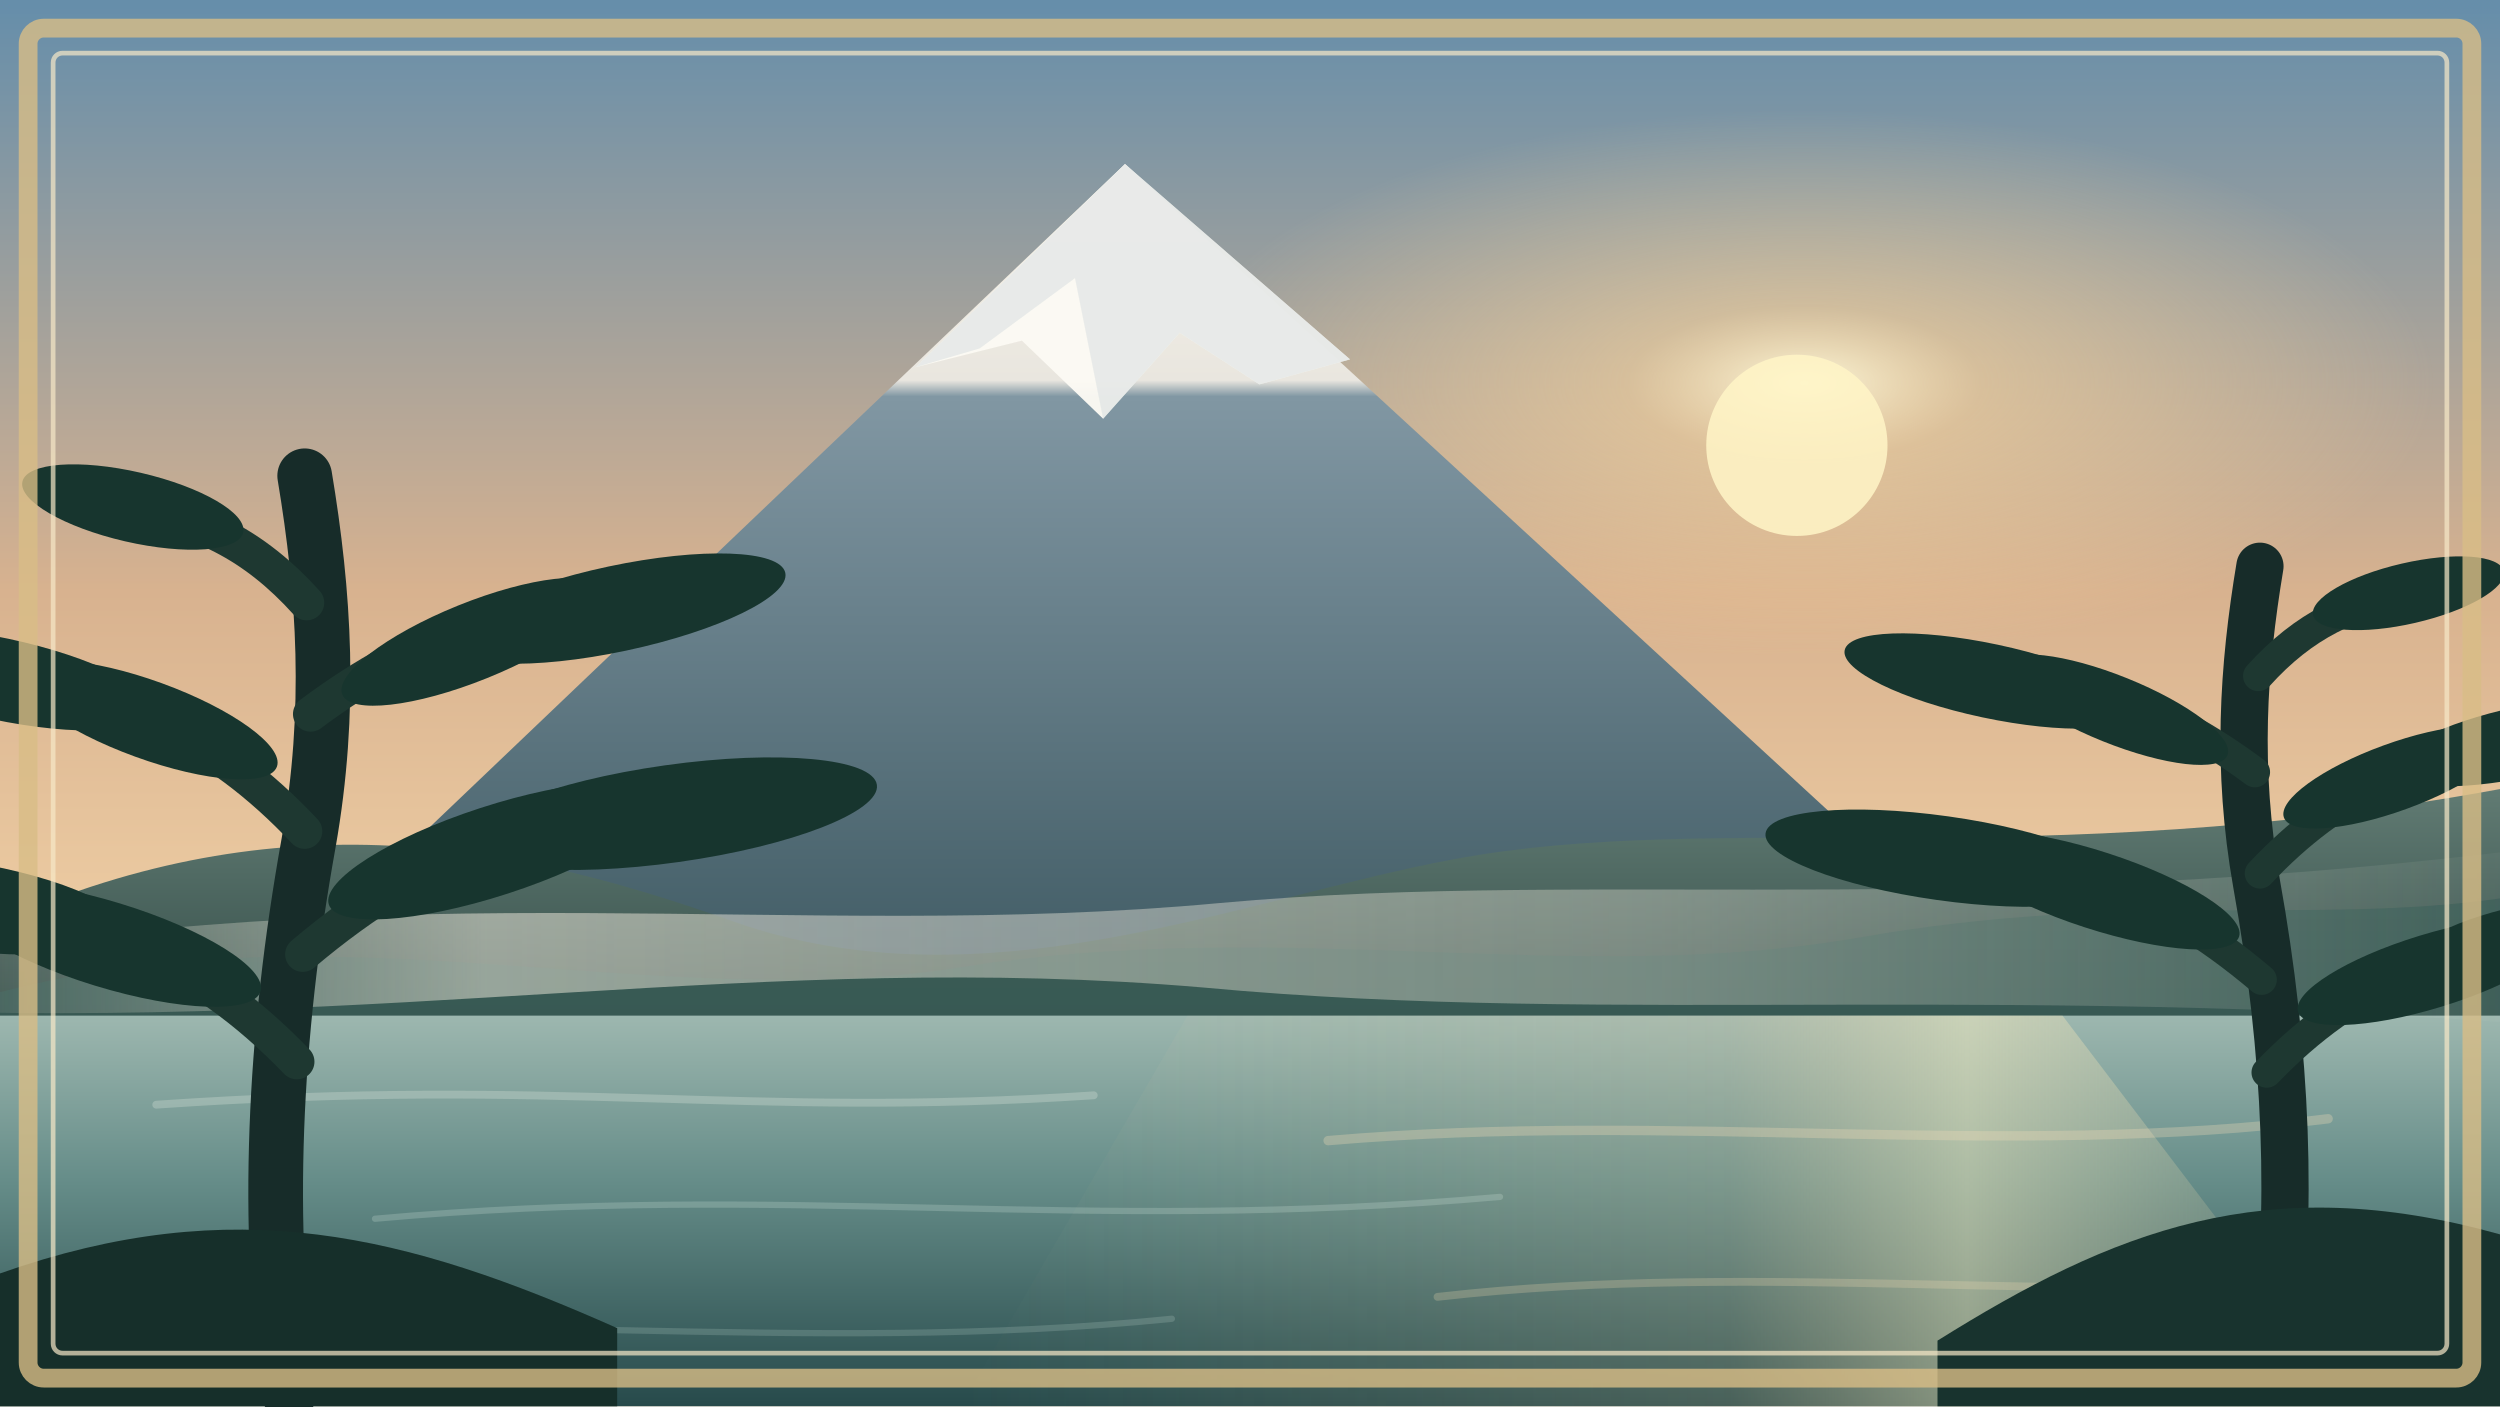
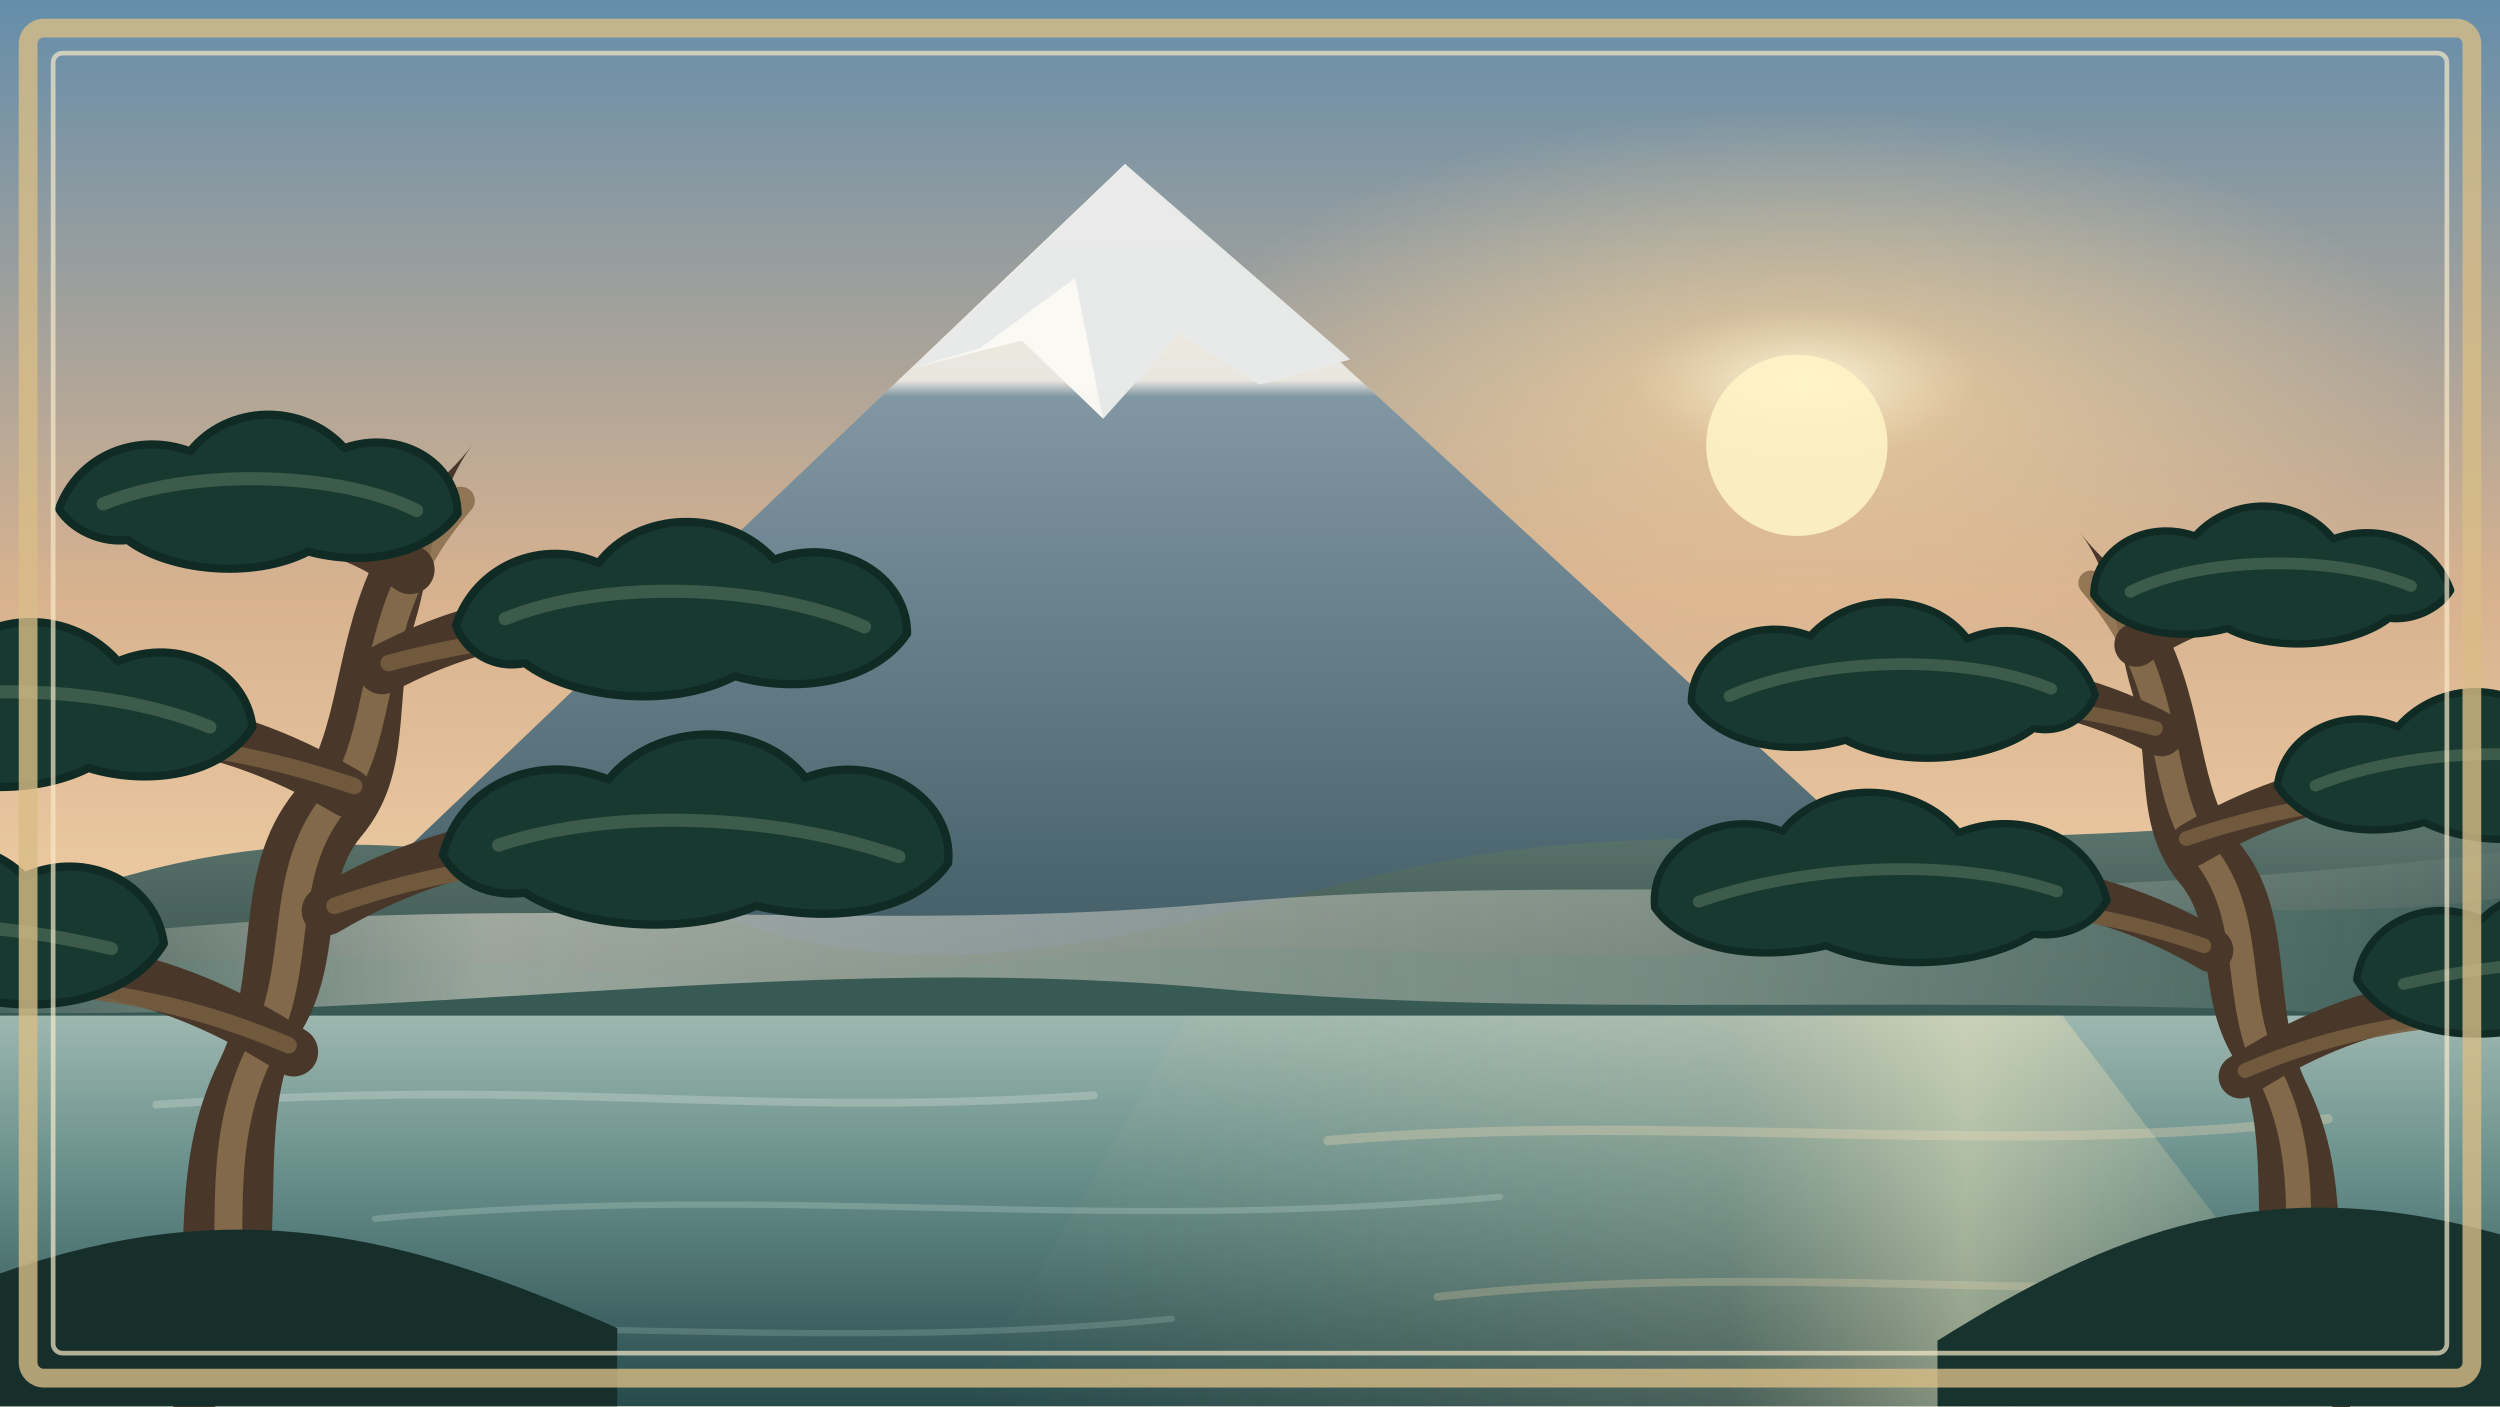
<svg xmlns="http://www.w3.org/2000/svg" viewBox="0 0 1600 900" role="img" aria-labelledby="title desc">
  <defs>
    <linearGradient id="sky" x1="0" y1="0" x2="0" y2="1">
      <stop offset="0" stop-color="#668eaa" />
      <stop offset=".42" stop-color="#d8b28f" />
      <stop offset=".72" stop-color="#f2d2a7" />
      <stop offset="1" stop-color="#d8c4a0" />
    </linearGradient>
    <radialGradient id="sunGlow" cx="72%" cy="35%" r="25%">
      <stop offset="0" stop-color="#fffbdc" stop-opacity=".95" />
      <stop offset=".28" stop-color="#ffd99e" stop-opacity=".5" />
      <stop offset="1" stop-color="#ffd99e" stop-opacity="0" />
    </radialGradient>
    <linearGradient id="fuji" x1="0" y1="0" x2="0" y2="1">
      <stop offset="0" stop-color="#f8f3e8" />
      <stop offset=".27" stop-color="#e9e6df" />
      <stop offset=".29" stop-color="#8197a3" />
      <stop offset="1" stop-color="#415c65" />
    </linearGradient>
    <linearGradient id="farHills" x1="0" y1="0" x2="0" y2="1">
      <stop offset="0" stop-color="#617b73" />
      <stop offset="1" stop-color="#263f3b" />
    </linearGradient>
    <linearGradient id="water" x1="0" y1="0" x2="0" y2="1">
      <stop offset="0" stop-color="#9db7af" />
      <stop offset=".42" stop-color="#668d89" />
      <stop offset="1" stop-color="#274a4b" />
    </linearGradient>
    <linearGradient id="reflection" x1="0" y1="0" x2="1" y2="0">
      <stop offset="0" stop-color="#f8d6a4" stop-opacity="0" />
      <stop offset=".55" stop-color="#f8d6a4" stop-opacity=".16" />
      <stop offset=".72" stop-color="#fff2c2" stop-opacity=".46" />
      <stop offset="1" stop-color="#f8d6a4" stop-opacity="0" />
    </linearGradient>
    <linearGradient id="mist" x1="0" y1="0" x2="1" y2="0">
      <stop offset="0" stop-color="#f4eee0" stop-opacity="0" />
      <stop offset=".22" stop-color="#f4eee0" stop-opacity=".7" />
      <stop offset=".65" stop-color="#f4eee0" stop-opacity=".45" />
      <stop offset="1" stop-color="#f4eee0" stop-opacity="0" />
    </linearGradient>
-     <g id="pine">
-       <path d="M0 0 C-12-86-8-182 10-282 C22-350 18-410 8-470" fill="none" stroke="#172c29" stroke-width="28" stroke-linecap="round" />
-       <path d="M4-170 C-48-224-104-246-174-250 M7-225 C72-280 134-302 210-294 M8-288 C-38-337-89-360-151-365 M11-348 C66-389 120-408 178-401 M9-405 C-18-435-47-449-84-454" fill="none" stroke="#1e3831" stroke-width="18" stroke-linecap="round" />
-       <g fill="#17352e">
-         <ellipse cx="-176" cy="-251" rx="92" ry="23" transform="rotate(8 -176 -251)" />
-         <ellipse cx="-93" cy="-230" rx="82" ry="22" transform="rotate(17 -93 -230)" />
-         <ellipse cx="196" cy="-297" rx="106" ry="25" transform="rotate(-8 196 -297)" />
-         <ellipse cx="105" cy="-278" rx="89" ry="23" transform="rotate(-18 105 -278)" />
-         <ellipse cx="-148" cy="-366" rx="80" ry="21" transform="rotate(12 -148 -366)" />
-         <ellipse cx="-72" cy="-345" rx="70" ry="20" transform="rotate(20 -72 -345)" />
-         <ellipse cx="168" cy="-402" rx="88" ry="22" transform="rotate(-12 168 -402)" />
-         <ellipse cx="94" cy="-385" rx="72" ry="20" transform="rotate(-22 94 -385)" />
-         <ellipse cx="-80" cy="-454" rx="58" ry="18" transform="rotate(13 -80 -454)" />
+     <g id="oldPine">
+       <path d="M-58 12 C-43-78-62-142-28-211 C-2-264-22-326 18-375 C47-411 40-466 70-523 C83-548 109-563 126-586 C101-552 102-514 91-478 C77-431 91-386 58-347 C33-317 48-273 22-229 C-6-181 13-109-4-46 C-14-12-31 8-58 12 Z" fill="#49382a" />
+       <path d="M-28-18 C-15-98-35-154-2-219 C24-270 6-323 42-368 C70-402 64-460 91-511 C98-525 107-538 119-552" fill="none" stroke="#896f4d" stroke-width="17" stroke-linecap="round" opacity=".88" />
+       <path d="M17-216 C-63-268-137-279-247-267 M37-302 C125-354 220-360 342-329 M50-374 C-33-423-111-429-211-408 M71-449 C142-487 213-491 294-468 M88-510 C43-541-2-548-61-538" fill="none" stroke="#49382a" stroke-width="30" stroke-linecap="round" stroke-linejoin="round" />
+       <path d="M14-220 C-65-254-139-261-238-257 M42-305 C133-337 221-341 331-319 M54-378 C-31-407-110-413-201-399 M75-453 C146-472 213-477 284-460" fill="none" stroke="#765d40" stroke-width="10" stroke-linecap="round" opacity=".9" />
+       <g fill="#18392f" stroke="#102a24" stroke-width="5" stroke-linejoin="round">
+         <path d="M-338-272 C-326-310-286-326-249-314 C-228-346-176-352-147-323 C-109-340-67-319-62-282 C-82-249-130-239-174-248 C-215-230-277-239-300-258 C-316-257-331-263-338-272 Z" />
+         <path d="M108-336 C119-380 167-399 209-382 C238-418 301-419 329-383 C371-400 420-372 416-331 C394-299 341-295 299-305 C255-286 190-292 158-313 C137-310 117-319 108-336 Z" />
+         <path d="M-281-416 C-268-453-229-469-194-454 C-169-486-118-486-90-454 C-53-470-12-449-8-414 C-27-384-72-378-108-389 C-148-369-207-377-232-397 C-250-394-272-402-281-416 Z" />
+         <path d="M116-476 C128-513 169-529 203-514 C227-546 281-548 310-516 C349-531 391-507 391-471 C371-441 324-434 286-445 C246-424 185-432 158-453 C140-449 122-459 116-476 Z" />
+         <path d="M-126-547 C-114-580-78-594-46-582 C-23-611 23-612 48-584 C82-596 117-575 117-544 C98-518 59-512 26-521 C-9-503-61-510-84-528 C-100-526-118-534-126-547 Z" />
+       </g>
+       <g fill="none" stroke="#52705a" stroke-width="8" stroke-linecap="round" opacity=".62">
+         <path d="M-301-280 C-241-299-170-297-94-279" />
+         <path d="M142-342 C214-366 315-360 386-335" />
+         <path d="M-250-421 C-188-444-91-438-34-414" />
+         <path d="M146-480 C207-505 307-501 365-475" />
+         <path d="M-99-550 C-43-573 47-569 92-546" />
      </g>
    </g>
  </defs>
  <rect width="1600" height="900" fill="url(#sky)" />
  <rect width="1600" height="700" fill="url(#sunGlow)" />
  <circle cx="1150" cy="285" r="58" fill="#fff5c6" opacity=".86" />
  <path d="M180 620 L720 105 L1280 620 Z" fill="url(#fuji)" />
  <path d="M720 105 L586 235 L654 218 L706 268 L755 213 L806 246 L864 230 Z" fill="#fcfaf4" opacity=".96" />
  <path d="M720 105 L586 235 L627 223 L688 178 L706 268 L755 213 L806 246 L864 230 Z" fill="#d8dfe0" opacity=".55" />
  <path d="M0 590 C180 510 330 540 470 590 C630 646 795 575 930 550 C1100 518 1300 560 1600 505 L1600 700 L0 700 Z" fill="url(#farHills)" />
  <path d="M0 635 C220 578 420 650 615 619 C825 586 1005 632 1190 600 C1360 570 1480 592 1600 575 L1600 718 L0 718 Z" fill="#385b55" opacity=".82" />
  <rect y="650" width="1600" height="250" fill="url(#water)" />
  <path d="M760 650 L1320 650 L1510 900 L615 900 Z" fill="url(#reflection)" />
  <g fill="none" stroke-linecap="round">
    <path d="M100 707 C360 689 475 716 700 701" stroke="#d6e1d7" stroke-width="5" opacity=".33" />
    <path d="M850 730 C1070 711 1285 742 1490 716" stroke="#f6dfb8" stroke-width="6" opacity=".3" />
    <path d="M240 780 C505 756 690 790 960 766" stroke="#d9ece2" stroke-width="4" opacity=".22" />
    <path d="M920 830 C1130 806 1340 837 1535 817" stroke="#f7dfb3" stroke-width="5" opacity=".24" />
    <path d="M25 858 C290 835 515 868 750 844" stroke="#d5e8df" stroke-width="4" opacity=".18" />
  </g>
  <path d="M-80 620 C260 556 510 603 780 578 C1030 555 1285 592 1680 535 L1680 660 C1290 627 1038 657 770 632 C490 608 250 660-80 646 Z" fill="url(#mist)" opacity=".72" />
-   <use href="#pine" transform="translate(185 892) scale(1.25)" />
-   <use href="#pine" transform="translate(1455 870) scale(-1.08 1.08)" />
+   <use href="#oldPine" transform="translate(170 900) scale(1.05)" />
+   <use href="#oldPine" transform="translate(1450 892) scale(-.94 .94)" />
  <path d="M0 815 C150 762 260 790 395 850 L395 900 L0 900 Z" fill="#162f2a" />
  <path d="M1600 790 C1450 748 1352 788 1240 858 L1240 900 L1600 900 Z" fill="#18332e" />
  <rect x="18" y="18" width="1564" height="864" rx="10" fill="none" stroke="#d8bd86" stroke-width="12" opacity=".8" />
  <rect x="34" y="34" width="1532" height="832" rx="6" fill="none" stroke="#f7e8c8" stroke-width="3" opacity=".7" />
</svg>
